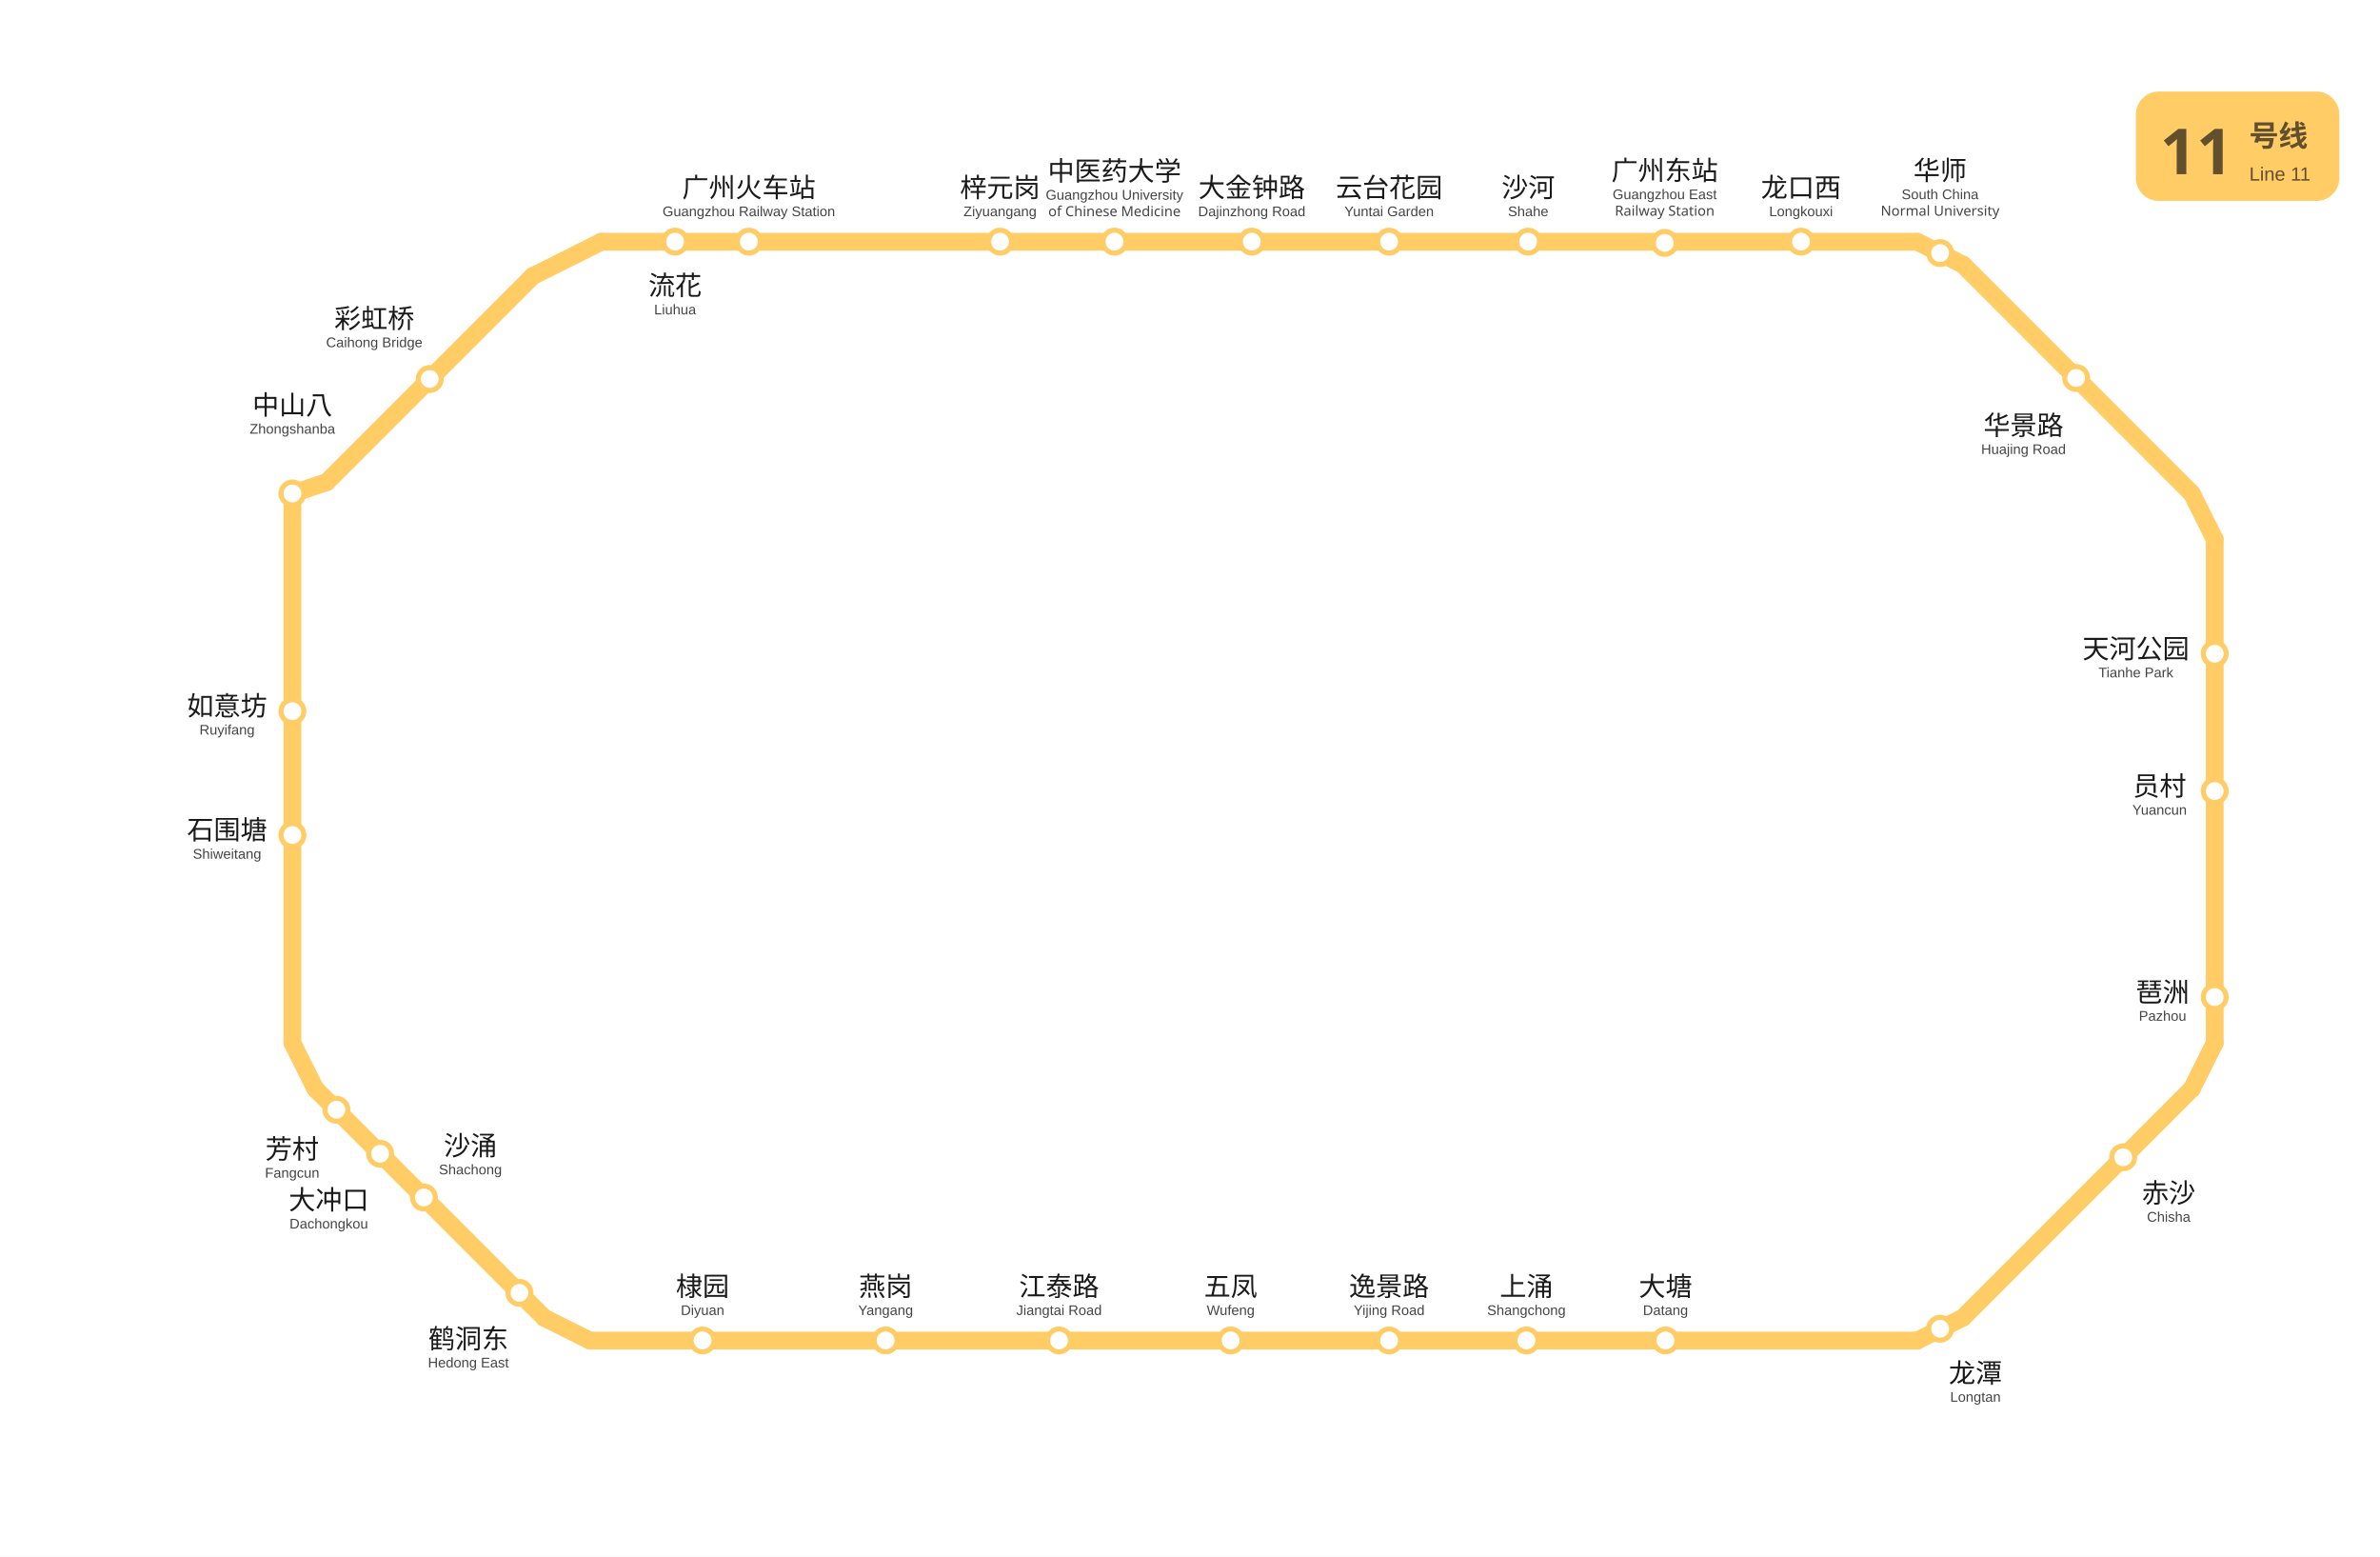
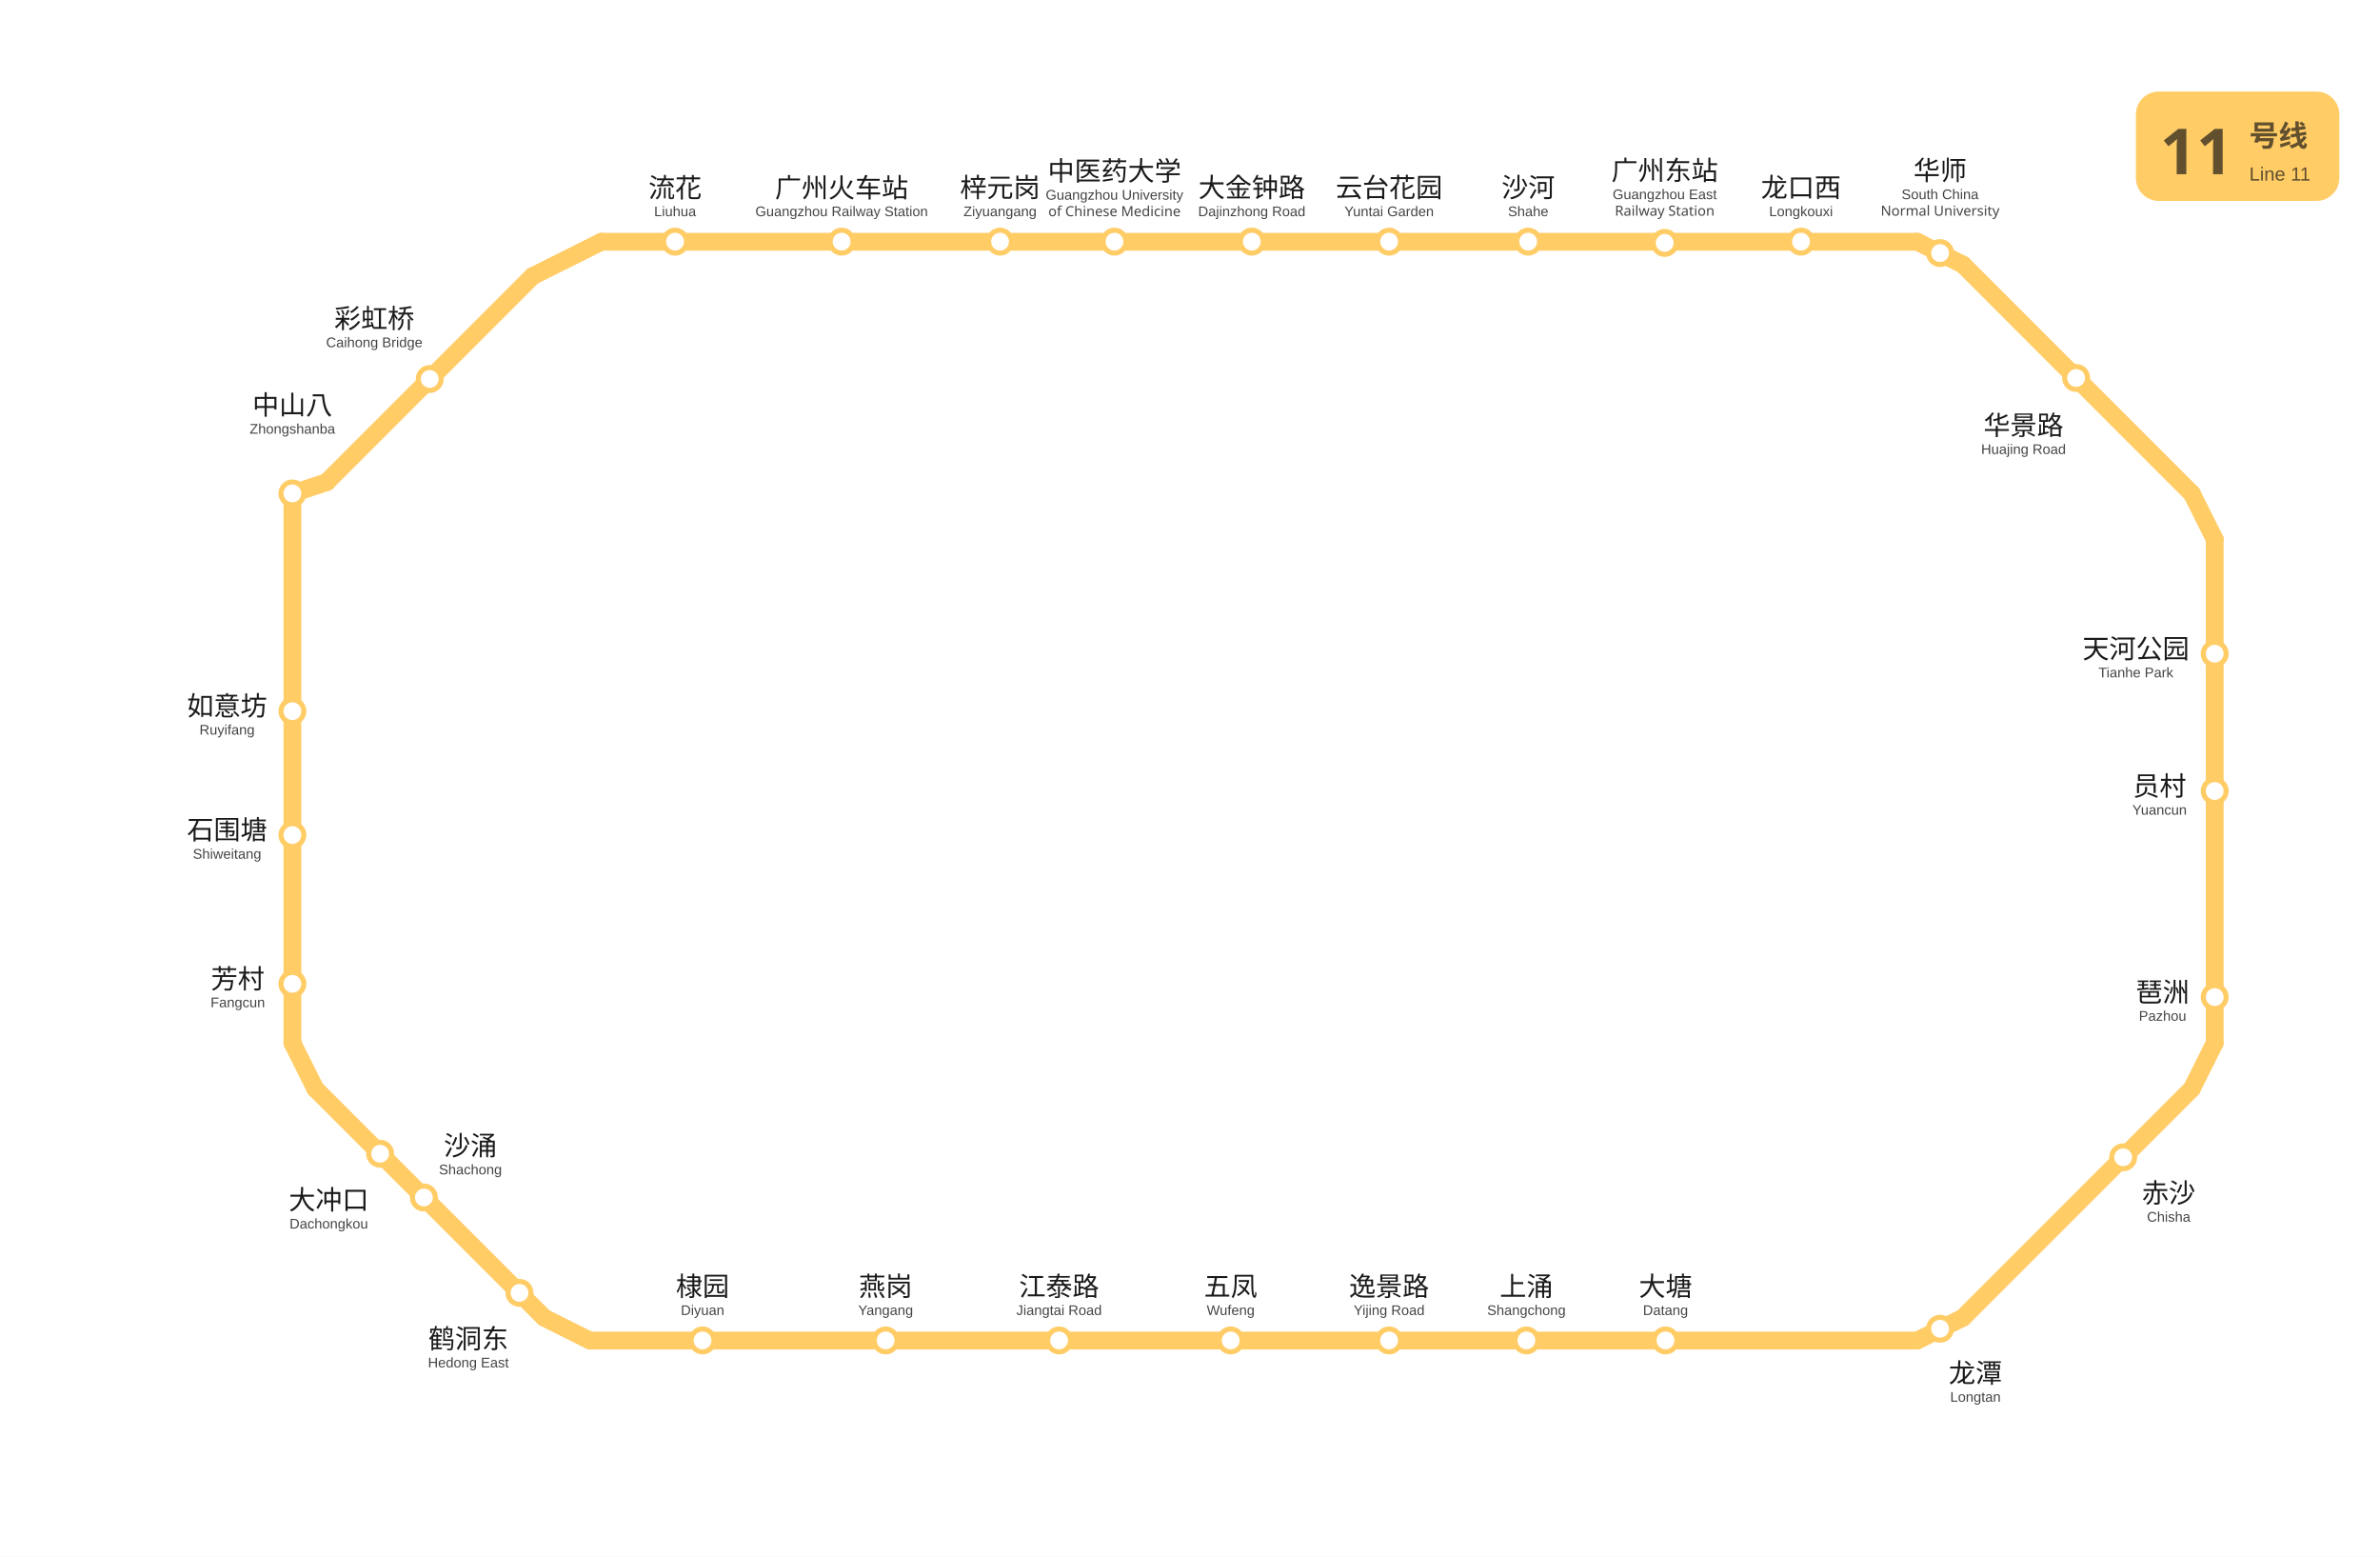
<svg xmlns="http://www.w3.org/2000/svg" viewBox="1005.5 753.2 936.0 612.0" data-pins="上涌,中医药大学,中山八,云台花园,五凤,华师,华景路,员村,大冲口,大塘,大金钟路,天河公园,如意坊,广州东站,广州火车站,彩虹桥,梓元岗,棣园,江泰路,沙河,沙涌,流花,燕岗,琶洲,石围塘,芳村,赤沙,逸景路,鹤洞东,龙口西,龙潭" width="936" height="612">
  <rect x="1005.5" y="753.2" width="936.0" height="612.05" fill="#ffffff" />
  <g id="走廊">
    <line x1="1759.50" y1="848.25" x2="1242.00" y2="848.25" style="fill:none;stroke:#FFCC66;stroke-width:7;stroke-linecap:round" />
    <line x1="1242.00" y1="848.25" x2="1215.00" y2="861.75" style="fill:none;stroke:#FFCC66;stroke-width:7;stroke-linecap:round" />
    <line x1="1215.00" y1="861.75" x2="1134.00" y2="942.75" style="fill:none;stroke:#FFCC66;stroke-width:7;stroke-linecap:round" />
    <line x1="1134.00" y1="942.75" x2="1120.50" y2="947.25" style="fill:none;stroke:#FFCC66;stroke-width:7;stroke-linecap:round" />
    <line x1="1120.50" y1="947.25" x2="1120.50" y2="1163.25" style="fill:none;stroke:#FFCC66;stroke-width:7;stroke-linecap:round" />
    <line x1="1120.50" y1="1163.25" x2="1129.50" y2="1181.25" style="fill:none;stroke:#FFCC66;stroke-width:7;stroke-linecap:round" />
    <line x1="1129.50" y1="1181.25" x2="1219.50" y2="1271.25" style="fill:none;stroke:#FFCC66;stroke-width:7;stroke-linecap:round" />
    <line x1="1219.50" y1="1271.25" x2="1237.50" y2="1280.25" style="fill:none;stroke:#FFCC66;stroke-width:7;stroke-linecap:round" />
    <line x1="1237.50" y1="1280.25" x2="1759.50" y2="1280.25" style="fill:none;stroke:#FFCC66;stroke-width:7;stroke-linecap:round" />
    <line x1="1759.50" y1="1280.25" x2="1777.50" y2="1271.25" style="fill:none;stroke:#FFCC66;stroke-width:7;stroke-linecap:round" />
    <line x1="1777.50" y1="1271.25" x2="1867.50" y2="1181.25" style="fill:none;stroke:#FFCC66;stroke-width:7;stroke-linecap:round" />
    <line x1="1867.50" y1="1181.25" x2="1876.50" y2="1163.25" style="fill:none;stroke:#FFCC66;stroke-width:7;stroke-linecap:round" />
    <line x1="1876.50" y1="1163.25" x2="1876.50" y2="965.25" style="fill:none;stroke:#FFCC66;stroke-width:7;stroke-linecap:round" />
    <line x1="1876.50" y1="965.25" x2="1867.50" y2="947.25" style="fill:none;stroke:#FFCC66;stroke-width:7;stroke-linecap:round" />
    <line x1="1867.50" y1="947.25" x2="1777.50" y2="857.25" style="fill:none;stroke:#FFCC66;stroke-width:7;stroke-linecap:round" />
    <line x1="1759.50" y1="848.25" x2="1777.50" y2="857.25" style="fill:none;stroke:#FFCC66;stroke-width:7;stroke-linecap:round" />
  </g>
  <g id="站圆">
    <circle cx="1840.5" cy="1208.2" r="4.5" data-nm="赤沙" style="fill:#FFFFFF;stroke:#FFCC66;stroke-width:2" />
    <circle cx="1876.5" cy="1145.2" r="4.5" data-nm="琶洲" style="fill:#FFFFFF;stroke:#FFCC66;stroke-width:2" />
    <circle cx="1876.5" cy="1064.2" r="4.5" data-nm="员村" style="fill:#FFFFFF;stroke:#FFCC66;stroke-width:2" />
    <circle cx="1876.5" cy="1010.2" r="4.5" data-nm="天河公园" style="fill:#FFFFFF;stroke:#FFCC66;stroke-width:2" />
    <circle cx="1822.0" cy="901.8" r="4.5" data-nm="华景路" style="fill:#FFFFFF;stroke:#FFCC66;stroke-width:2" />
    <circle cx="1768.5" cy="852.7" r="4.5" data-nm="华师" style="fill:#FFFFFF;stroke:#FFCC66;stroke-width:2" />
    <circle cx="1713.8" cy="848.2" r="4.5" data-nm="龙口西" style="fill:#FFFFFF;stroke:#FFCC66;stroke-width:2" />
    <circle cx="1660.2" cy="848.7" r="4.5" data-nm="广州东站" style="fill:#FFFFFF;stroke:#FFCC66;stroke-width:2" />
    <circle cx="1606.5" cy="848.2" r="4.5" data-nm="沙河" style="fill:#FFFFFF;stroke:#FFCC66;stroke-width:2" />
    <circle cx="1551.8" cy="848.2" r="4.5" data-nm="云台花园" style="fill:#FFFFFF;stroke:#FFCC66;stroke-width:2" />
    <circle cx="1497.8" cy="848.2" r="4.5" data-nm="大金钟路" style="fill:#FFFFFF;stroke:#FFCC66;stroke-width:2" />
    <circle cx="1443.8" cy="848.2" r="4.5" data-nm="中医药大学" style="fill:#FFFFFF;stroke:#FFCC66;stroke-width:2" />
    <circle cx="1398.8" cy="848.2" r="4.5" data-nm="梓元岗" style="fill:#FFFFFF;stroke:#FFCC66;stroke-width:2" />
-     <circle cx="1300.0" cy="848.2" r="4.5" data-nm="广州火车站" style="fill:#FFFFFF;stroke:#FFCC66;stroke-width:2" />
+     <circle cx="1336.5" cy="848.2" r="4.5" data-nm="广州火车站" style="fill:#FFFFFF;stroke:#FFCC66;stroke-width:2" />
    <circle cx="1271.0" cy="848.2" r="4.5" data-nm="流花" style="fill:#FFFFFF;stroke:#FFCC66;stroke-width:2" />
    <circle cx="1174.5" cy="902.2" r="4.5" data-nm="彩虹桥" style="fill:#FFFFFF;stroke:#FFCC66;stroke-width:2" />
    <circle cx="1120.5" cy="947.2" r="4.5" data-nm="中山八" style="fill:#FFFFFF;stroke:#FFCC66;stroke-width:2" />
    <circle cx="1120.5" cy="1032.8" r="4.5" data-nm="如意坊" style="fill:#FFFFFF;stroke:#FFCC66;stroke-width:2" />
    <circle cx="1120.5" cy="1081.5" r="4.5" data-nm="石围塘" style="fill:#FFFFFF;stroke:#FFCC66;stroke-width:2" />
-     <circle cx="1137.8" cy="1189.5" r="4.5" data-nm="芳村" style="fill:#FFFFFF;stroke:#FFCC66;stroke-width:2" />
+     <circle cx="1120.5" cy="1140.0" r="4.5" data-nm="芳村" style="fill:#FFFFFF;stroke:#FFCC66;stroke-width:2" />
    <circle cx="1155.0" cy="1206.8" r="4.5" data-nm="大冲口" style="fill:#FFFFFF;stroke:#FFCC66;stroke-width:2" />
    <circle cx="1172.2" cy="1224.0" r="4.5" data-nm="沙涌" style="fill:#FFFFFF;stroke:#FFCC66;stroke-width:2" />
    <circle cx="1209.8" cy="1261.5" r="4.5" data-nm="鹤洞东" style="fill:#FFFFFF;stroke:#FFCC66;stroke-width:2" />
    <circle cx="1281.8" cy="1280.2" r="4.5" data-nm="棣园" style="fill:#FFFFFF;stroke:#FFCC66;stroke-width:2" />
    <circle cx="1353.8" cy="1280.2" r="4.5" data-nm="燕岗" style="fill:#FFFFFF;stroke:#FFCC66;stroke-width:2" />
    <circle cx="1422.0" cy="1280.2" r="4.5" data-nm="江泰路" style="fill:#FFFFFF;stroke:#FFCC66;stroke-width:2" />
    <circle cx="1489.5" cy="1280.2" r="4.5" data-nm="五凤" style="fill:#FFFFFF;stroke:#FFCC66;stroke-width:2" />
    <circle cx="1551.8" cy="1280.2" r="4.5" data-nm="逸景路" style="fill:#FFFFFF;stroke:#FFCC66;stroke-width:2" />
    <circle cx="1605.8" cy="1280.2" r="4.5" data-nm="上涌" style="fill:#FFFFFF;stroke:#FFCC66;stroke-width:2" />
    <circle cx="1660.5" cy="1280.2" r="4.5" data-nm="大塘" style="fill:#FFFFFF;stroke:#FFCC66;stroke-width:2" />
    <circle cx="1768.5" cy="1275.6" r="4.5" data-nm="龙潭" style="fill:#FFFFFF;stroke:#FFCC66;stroke-width:2" />
  </g>
  <g id="线路徽标">
    <g data-badge="header" transform="translate(1845.5 789.2)" data-ink="#614F2E" data-box="1845.5,789.2,1925.5,832.2" data-chip="1845.5,789.2,1925.5,832.2">
      <rect x="0" y="0" width="80.0" height="43.0" rx="9.0" fill="#FFCC66" />
      <text x="9.5" y="32.5" font-family="'Microsoft YaHei', sans-serif" font-size="25" font-weight="bold" fill="#614F2E">11</text>
      <text x="44.6" y="21.5" font-family="'Microsoft YaHei', sans-serif" font-size="11.5" font-weight="600" fill="#614F2E">号线</text>
      <text x="44.6" y="35.0" font-family="Arial, sans-serif" font-size="7.5" fill="#614F2E">Line 11</text>
    </g>
  </g>
  <g id="站名标注" font-family="'Microsoft YaHei', 'PingFang SC', sans-serif">
    <text x="1858.4" y="1226.0" text-anchor="middle" font-size="10.5" font-weight="500" fill="#1a1a1a">赤沙</text>
    <text x="1858.4" y="1233.5" text-anchor="middle" font-size="5.5" font-family="Arial, sans-serif" fill="#444444">Chisha</text>
    <text x="1856.0" y="1147.0" text-anchor="middle" font-size="10.5" font-weight="500" fill="#1a1a1a">琶洲</text>
    <text x="1856.0" y="1154.5" text-anchor="middle" font-size="5.5" font-family="Arial, sans-serif" fill="#444444">Pazhou</text>
    <text x="1854.8" y="1066.0" text-anchor="middle" font-size="10.5" font-weight="500" fill="#1a1a1a">员村</text>
    <text x="1854.8" y="1073.5" text-anchor="middle" font-size="5.5" font-family="Arial, sans-serif" fill="#444444">Yuancun</text>
    <text x="1845.5" y="1012.0" text-anchor="middle" font-size="10.5" font-weight="500" fill="#1a1a1a">天河公园</text>
    <text x="1845.5" y="1019.5" text-anchor="middle" font-size="5.5" font-family="Arial, sans-serif" fill="#444444">Tianhe Park</text>
    <text x="1801.3" y="924.2" text-anchor="middle" font-size="10.5" font-weight="500" fill="#1a1a1a">华景路</text>
    <text x="1801.3" y="931.7" text-anchor="middle" font-size="5.5" font-family="Arial, sans-serif" fill="#444444">Huajing Road</text>
    <text x="1713.8" y="830.7" text-anchor="middle" font-size="10.5" font-weight="500" fill="#1a1a1a">龙口西</text>
    <text x="1713.8" y="838.2" text-anchor="middle" font-size="5.5" font-family="Arial, sans-serif" fill="#444444">Longkouxi</text>
    <text x="1660.2" y="824.0" text-anchor="middle" font-size="10.5" font-weight="500" fill="#1a1a1a">广州东站</text>
    <text x="1660.2" y="831.5" text-anchor="middle" font-size="5.5" font-family="Arial, sans-serif" fill="#444444">Guangzhou East</text>
    <text x="1660.2" y="838.0" text-anchor="middle" font-size="5.5" fill="#444444">Railway Station</text>
    <text x="1606.5" y="830.7" text-anchor="middle" font-size="10.5" font-weight="500" fill="#1a1a1a">沙河</text>
    <text x="1606.5" y="838.2" text-anchor="middle" font-size="5.5" font-family="Arial, sans-serif" fill="#444444">Shahe</text>
    <text x="1551.8" y="830.7" text-anchor="middle" font-size="10.5" font-weight="500" fill="#1a1a1a">云台花园</text>
    <text x="1551.8" y="838.2" text-anchor="middle" font-size="5.5" font-family="Arial, sans-serif" fill="#444444">Yuntai Garden</text>
    <text x="1497.8" y="830.7" text-anchor="middle" font-size="10.5" font-weight="500" fill="#1a1a1a">大金钟路</text>
    <text x="1497.8" y="838.2" text-anchor="middle" font-size="5.5" font-family="Arial, sans-serif" fill="#444444">Dajinzhong Road</text>
    <text x="1443.8" y="824.2" text-anchor="middle" font-size="10.5" font-weight="500" fill="#1a1a1a">中医药大学</text>
    <text x="1443.8" y="831.7" text-anchor="middle" font-size="5.5" font-family="Arial, sans-serif" fill="#444444">Guangzhou University</text>
    <text x="1443.8" y="838.2" text-anchor="middle" font-size="5.5" fill="#444444">of Chinese Medicine</text>
    <text x="1398.8" y="830.7" text-anchor="middle" font-size="10.5" font-weight="500" fill="#1a1a1a">梓元岗</text>
    <text x="1398.8" y="838.2" text-anchor="middle" font-size="5.5" font-family="Arial, sans-serif" fill="#444444">Ziyuangang</text>
-     <text x="1300.0" y="830.7" text-anchor="middle" font-size="10.5" font-weight="500" fill="#1a1a1a">广州火车站</text>
-     <text x="1300.0" y="838.2" text-anchor="middle" font-size="5.5" font-family="Arial, sans-serif" fill="#444444">Guangzhou Railway Station</text>
-     <text x="1271.0" y="869.2" text-anchor="middle" font-size="10.5" font-weight="500" fill="#1a1a1a">流花</text>
-     <text x="1271.0" y="876.8" text-anchor="middle" font-size="5.5" font-family="Arial, sans-serif" fill="#444444">Liuhua</text>
+     <text x="1336.5" y="830.8" text-anchor="middle" font-size="10.5" font-weight="500" fill="#1a1a1a">广州火车站</text>
+     <text x="1336.5" y="838.2" text-anchor="middle" font-size="5.5" font-family="Arial, sans-serif" fill="#444444">Guangzhou Railway Station</text>
+     <text x="1271.0" y="830.8" text-anchor="middle" font-size="10.5" font-weight="500" fill="#1a1a1a">流花</text>
+     <text x="1271.0" y="838.2" text-anchor="middle" font-size="5.5" font-family="Arial, sans-serif" fill="#444444">Liuhua</text>
    <text x="1152.7" y="882.2" text-anchor="middle" font-size="10.5" font-weight="500" fill="#1a1a1a">彩虹桥</text>
    <text x="1152.7" y="889.7" text-anchor="middle" font-size="5.5" font-family="Arial, sans-serif" fill="#444444">Caihong Bridge</text>
    <text x="1094.8" y="1034.5" text-anchor="middle" font-size="10.5" font-weight="500" fill="#1a1a1a">如意坊</text>
    <text x="1094.8" y="1042.0" text-anchor="middle" font-size="5.5" font-family="Arial, sans-serif" fill="#444444">Ruyifang</text>
    <text x="1094.8" y="1083.2" text-anchor="middle" font-size="10.5" font-weight="500" fill="#1a1a1a">石围塘</text>
    <text x="1094.8" y="1090.8" text-anchor="middle" font-size="5.5" font-family="Arial, sans-serif" fill="#444444">Shiweitang</text>
-     <text x="1120.4" y="1208.7" text-anchor="middle" font-size="10.5" font-weight="500" fill="#1a1a1a">芳村</text>
-     <text x="1120.4" y="1216.2" text-anchor="middle" font-size="5.5" font-family="Arial, sans-serif" fill="#444444">Fangcun</text>
+     <text x="1099.0" y="1141.8" text-anchor="middle" font-size="10.5" font-weight="500" fill="#1a1a1a">芳村</text>
+     <text x="1099.0" y="1149.2" text-anchor="middle" font-size="5.5" font-family="Arial, sans-serif" fill="#444444">Fangcun</text>
    <text x="1134.8" y="1228.7" text-anchor="middle" font-size="10.5" font-weight="500" fill="#1a1a1a">大冲口</text>
    <text x="1134.8" y="1236.2" text-anchor="middle" font-size="5.5" font-family="Arial, sans-serif" fill="#444444">Dachongkou</text>
    <text x="1190.5" y="1207.4" text-anchor="middle" font-size="10.5" font-weight="500" fill="#1a1a1a">沙涌</text>
    <text x="1190.5" y="1214.9" text-anchor="middle" font-size="5.5" font-family="Arial, sans-serif" fill="#444444">Shachong</text>
    <text x="1281.8" y="1262.7" text-anchor="middle" font-size="10.5" font-weight="500" fill="#1a1a1a">棣园</text>
    <text x="1281.8" y="1270.2" text-anchor="middle" font-size="5.5" font-family="Arial, sans-serif" fill="#444444">Diyuan</text>
    <text x="1353.8" y="1262.7" text-anchor="middle" font-size="10.5" font-weight="500" fill="#1a1a1a">燕岗</text>
    <text x="1353.8" y="1270.2" text-anchor="middle" font-size="5.5" font-family="Arial, sans-serif" fill="#444444">Yangang</text>
    <text x="1422.0" y="1262.7" text-anchor="middle" font-size="10.5" font-weight="500" fill="#1a1a1a">江泰路</text>
    <text x="1422.0" y="1270.2" text-anchor="middle" font-size="5.5" font-family="Arial, sans-serif" fill="#444444">Jiangtai Road</text>
    <text x="1489.5" y="1262.7" text-anchor="middle" font-size="10.5" font-weight="500" fill="#1a1a1a">五凤</text>
    <text x="1489.5" y="1270.2" text-anchor="middle" font-size="5.5" font-family="Arial, sans-serif" fill="#444444">Wufeng</text>
    <text x="1551.8" y="1262.7" text-anchor="middle" font-size="10.5" font-weight="500" fill="#1a1a1a">逸景路</text>
    <text x="1551.8" y="1270.2" text-anchor="middle" font-size="5.5" font-family="Arial, sans-serif" fill="#444444">Yijing Road</text>
    <text x="1605.8" y="1262.7" text-anchor="middle" font-size="10.5" font-weight="500" fill="#1a1a1a">上涌</text>
    <text x="1605.8" y="1270.2" text-anchor="middle" font-size="5.5" font-family="Arial, sans-serif" fill="#444444">Shangchong</text>
    <text x="1660.5" y="1262.7" text-anchor="middle" font-size="10.5" font-weight="500" fill="#1a1a1a">大塘</text>
    <text x="1660.5" y="1270.2" text-anchor="middle" font-size="5.5" font-family="Arial, sans-serif" fill="#444444">Datang</text>
    <text x="1768.5" y="824.0" text-anchor="middle" font-size="10.5" font-weight="500" fill="#1a1a1a">华师</text>
    <text x="1768.5" y="831.5" text-anchor="middle" font-size="5.5" font-family="Arial, sans-serif" fill="#444444">South China</text>
    <text x="1768.5" y="838.0" text-anchor="middle" font-size="5.5" fill="#444444">Normal University</text>
    <text x="1120.5" y="916.2" text-anchor="middle" font-size="10.5" font-weight="500" fill="#1a1a1a">中山八</text>
    <text x="1120.5" y="923.7" text-anchor="middle" font-size="5.5" font-family="Arial, sans-serif" fill="#444444">Zhongshanba</text>
    <text x="1189.7" y="1283.3" text-anchor="middle" font-size="10.5" font-weight="500" fill="#1a1a1a">鹤洞东</text>
    <text x="1189.7" y="1290.8" text-anchor="middle" font-size="5.5" font-family="Arial, sans-serif" fill="#444444">Hedong East</text>
    <text x="1782.4" y="1296.8" text-anchor="middle" font-size="10.5" font-weight="500" fill="#1a1a1a">龙潭</text>
    <text x="1782.4" y="1304.3" text-anchor="middle" font-size="5.5" font-family="Arial, sans-serif" fill="#444444">Longtan</text>
  </g>
</svg>
